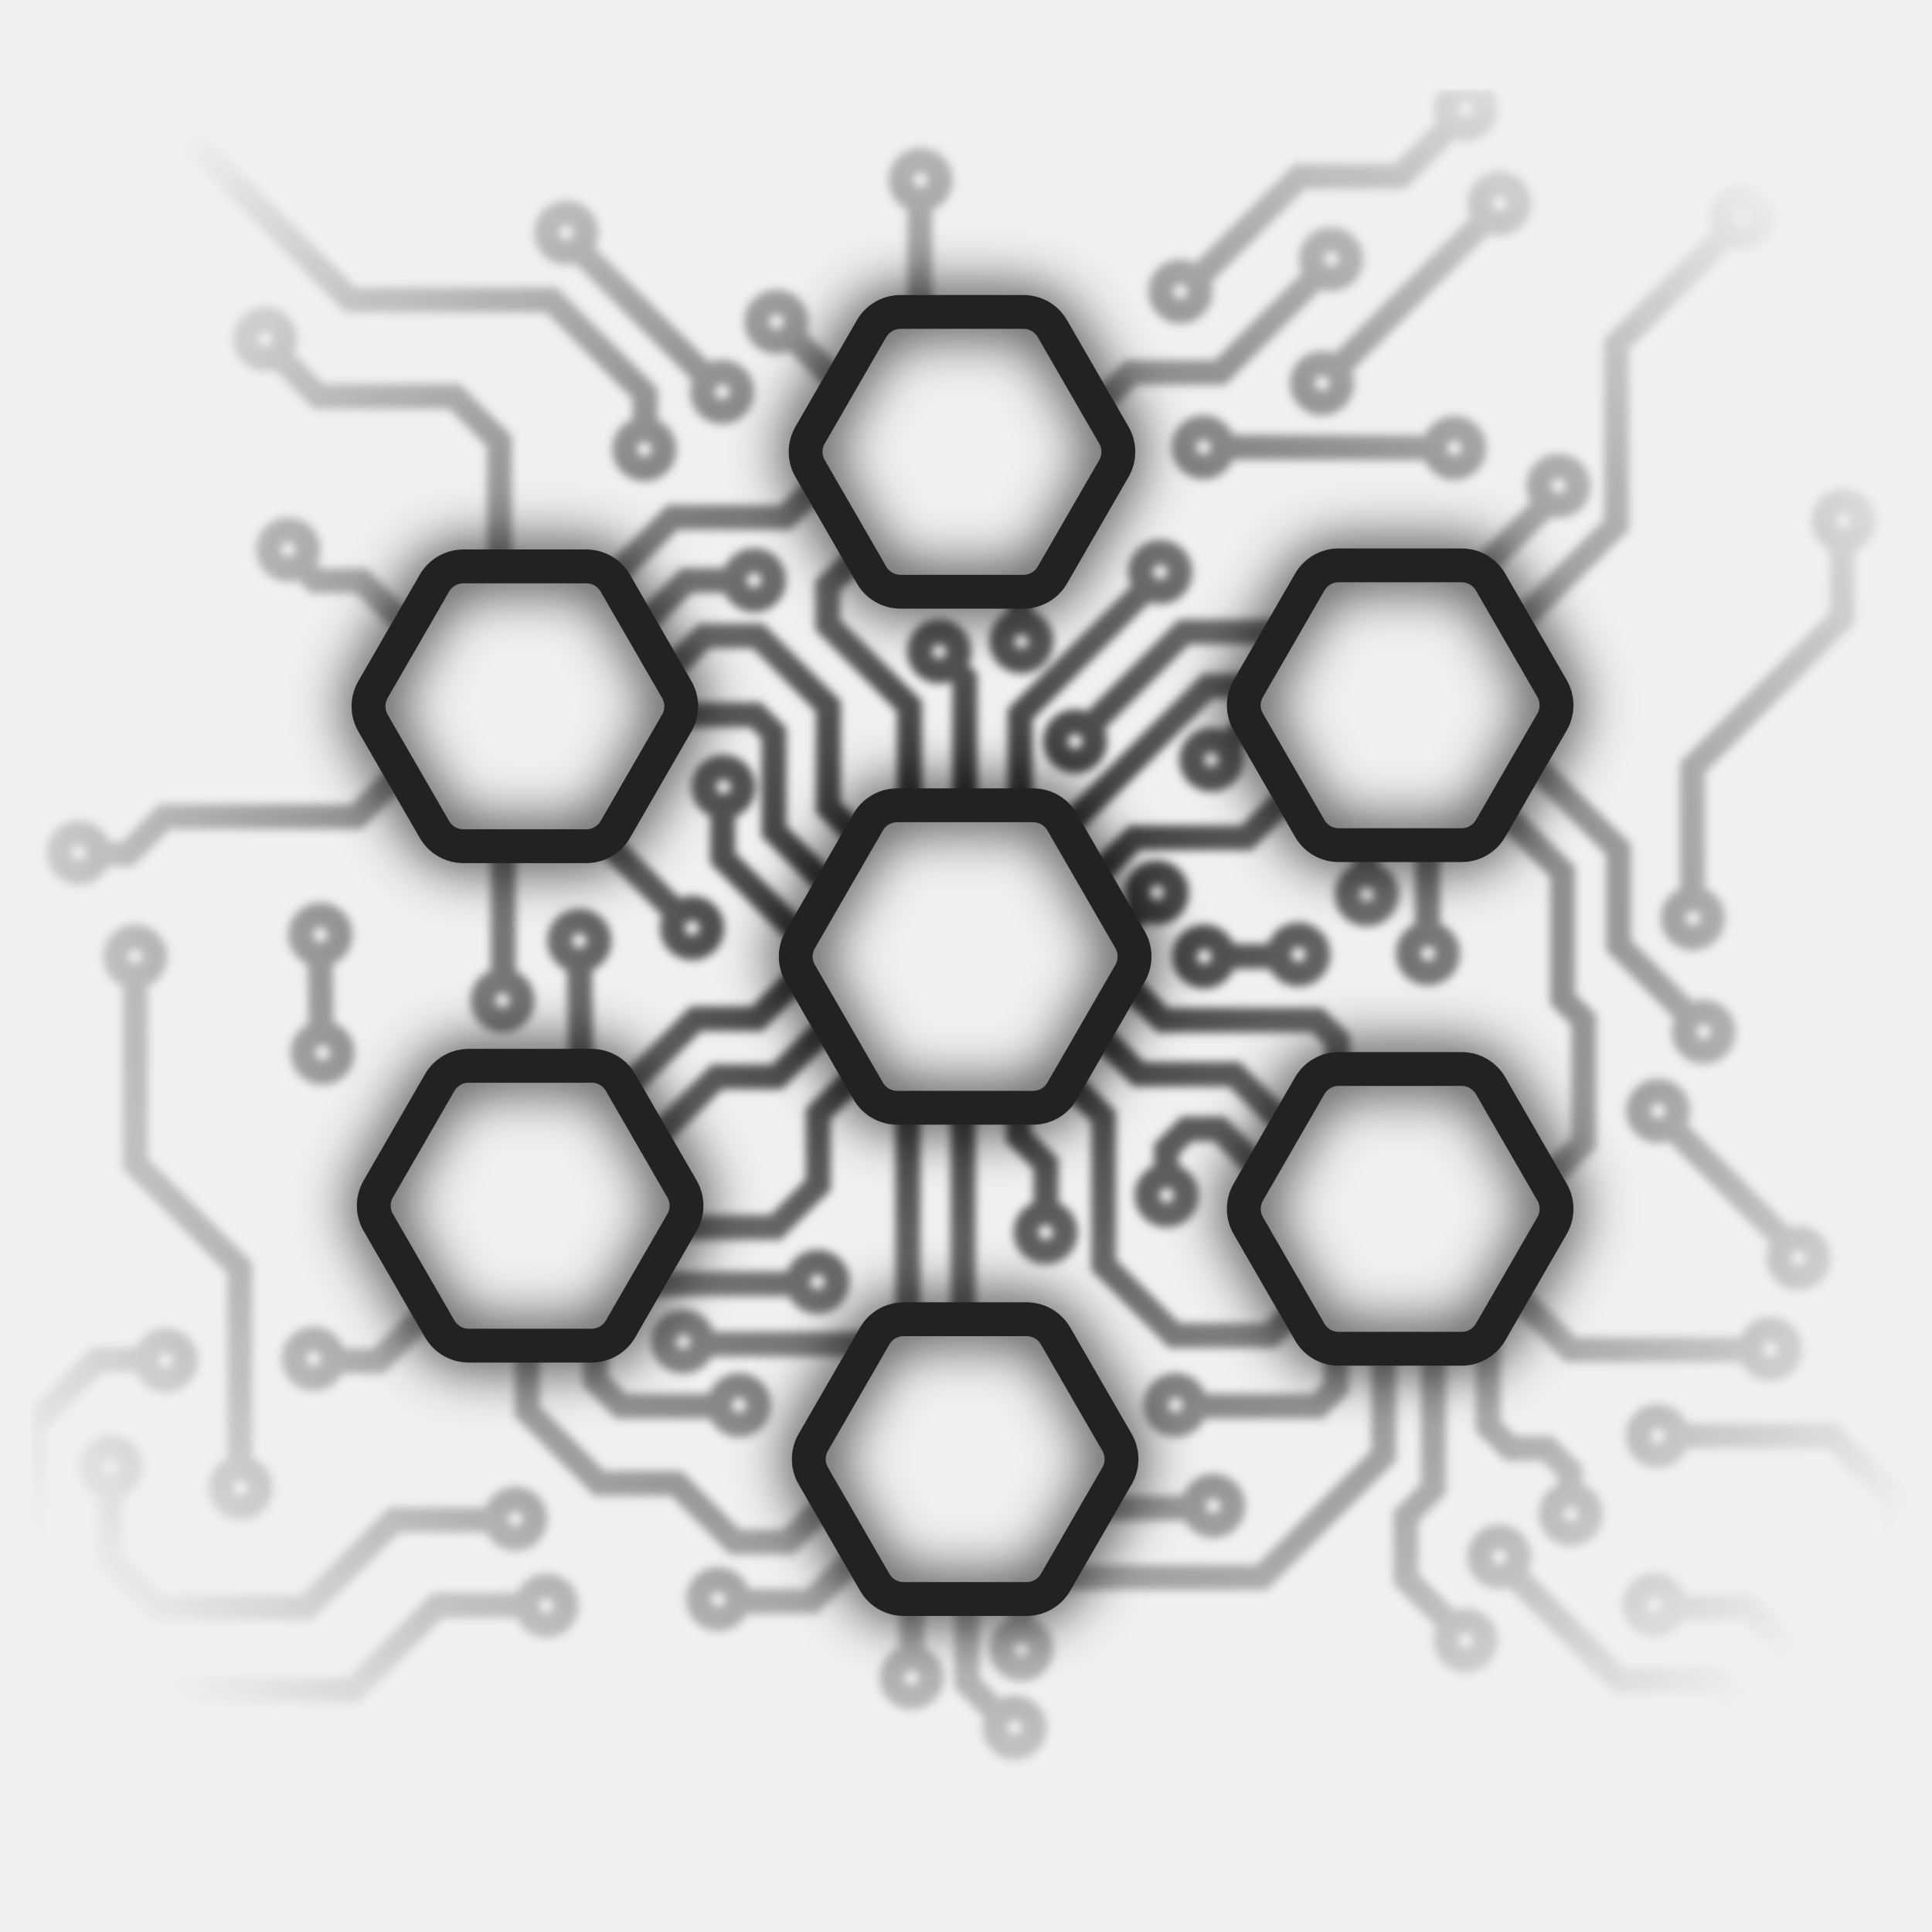
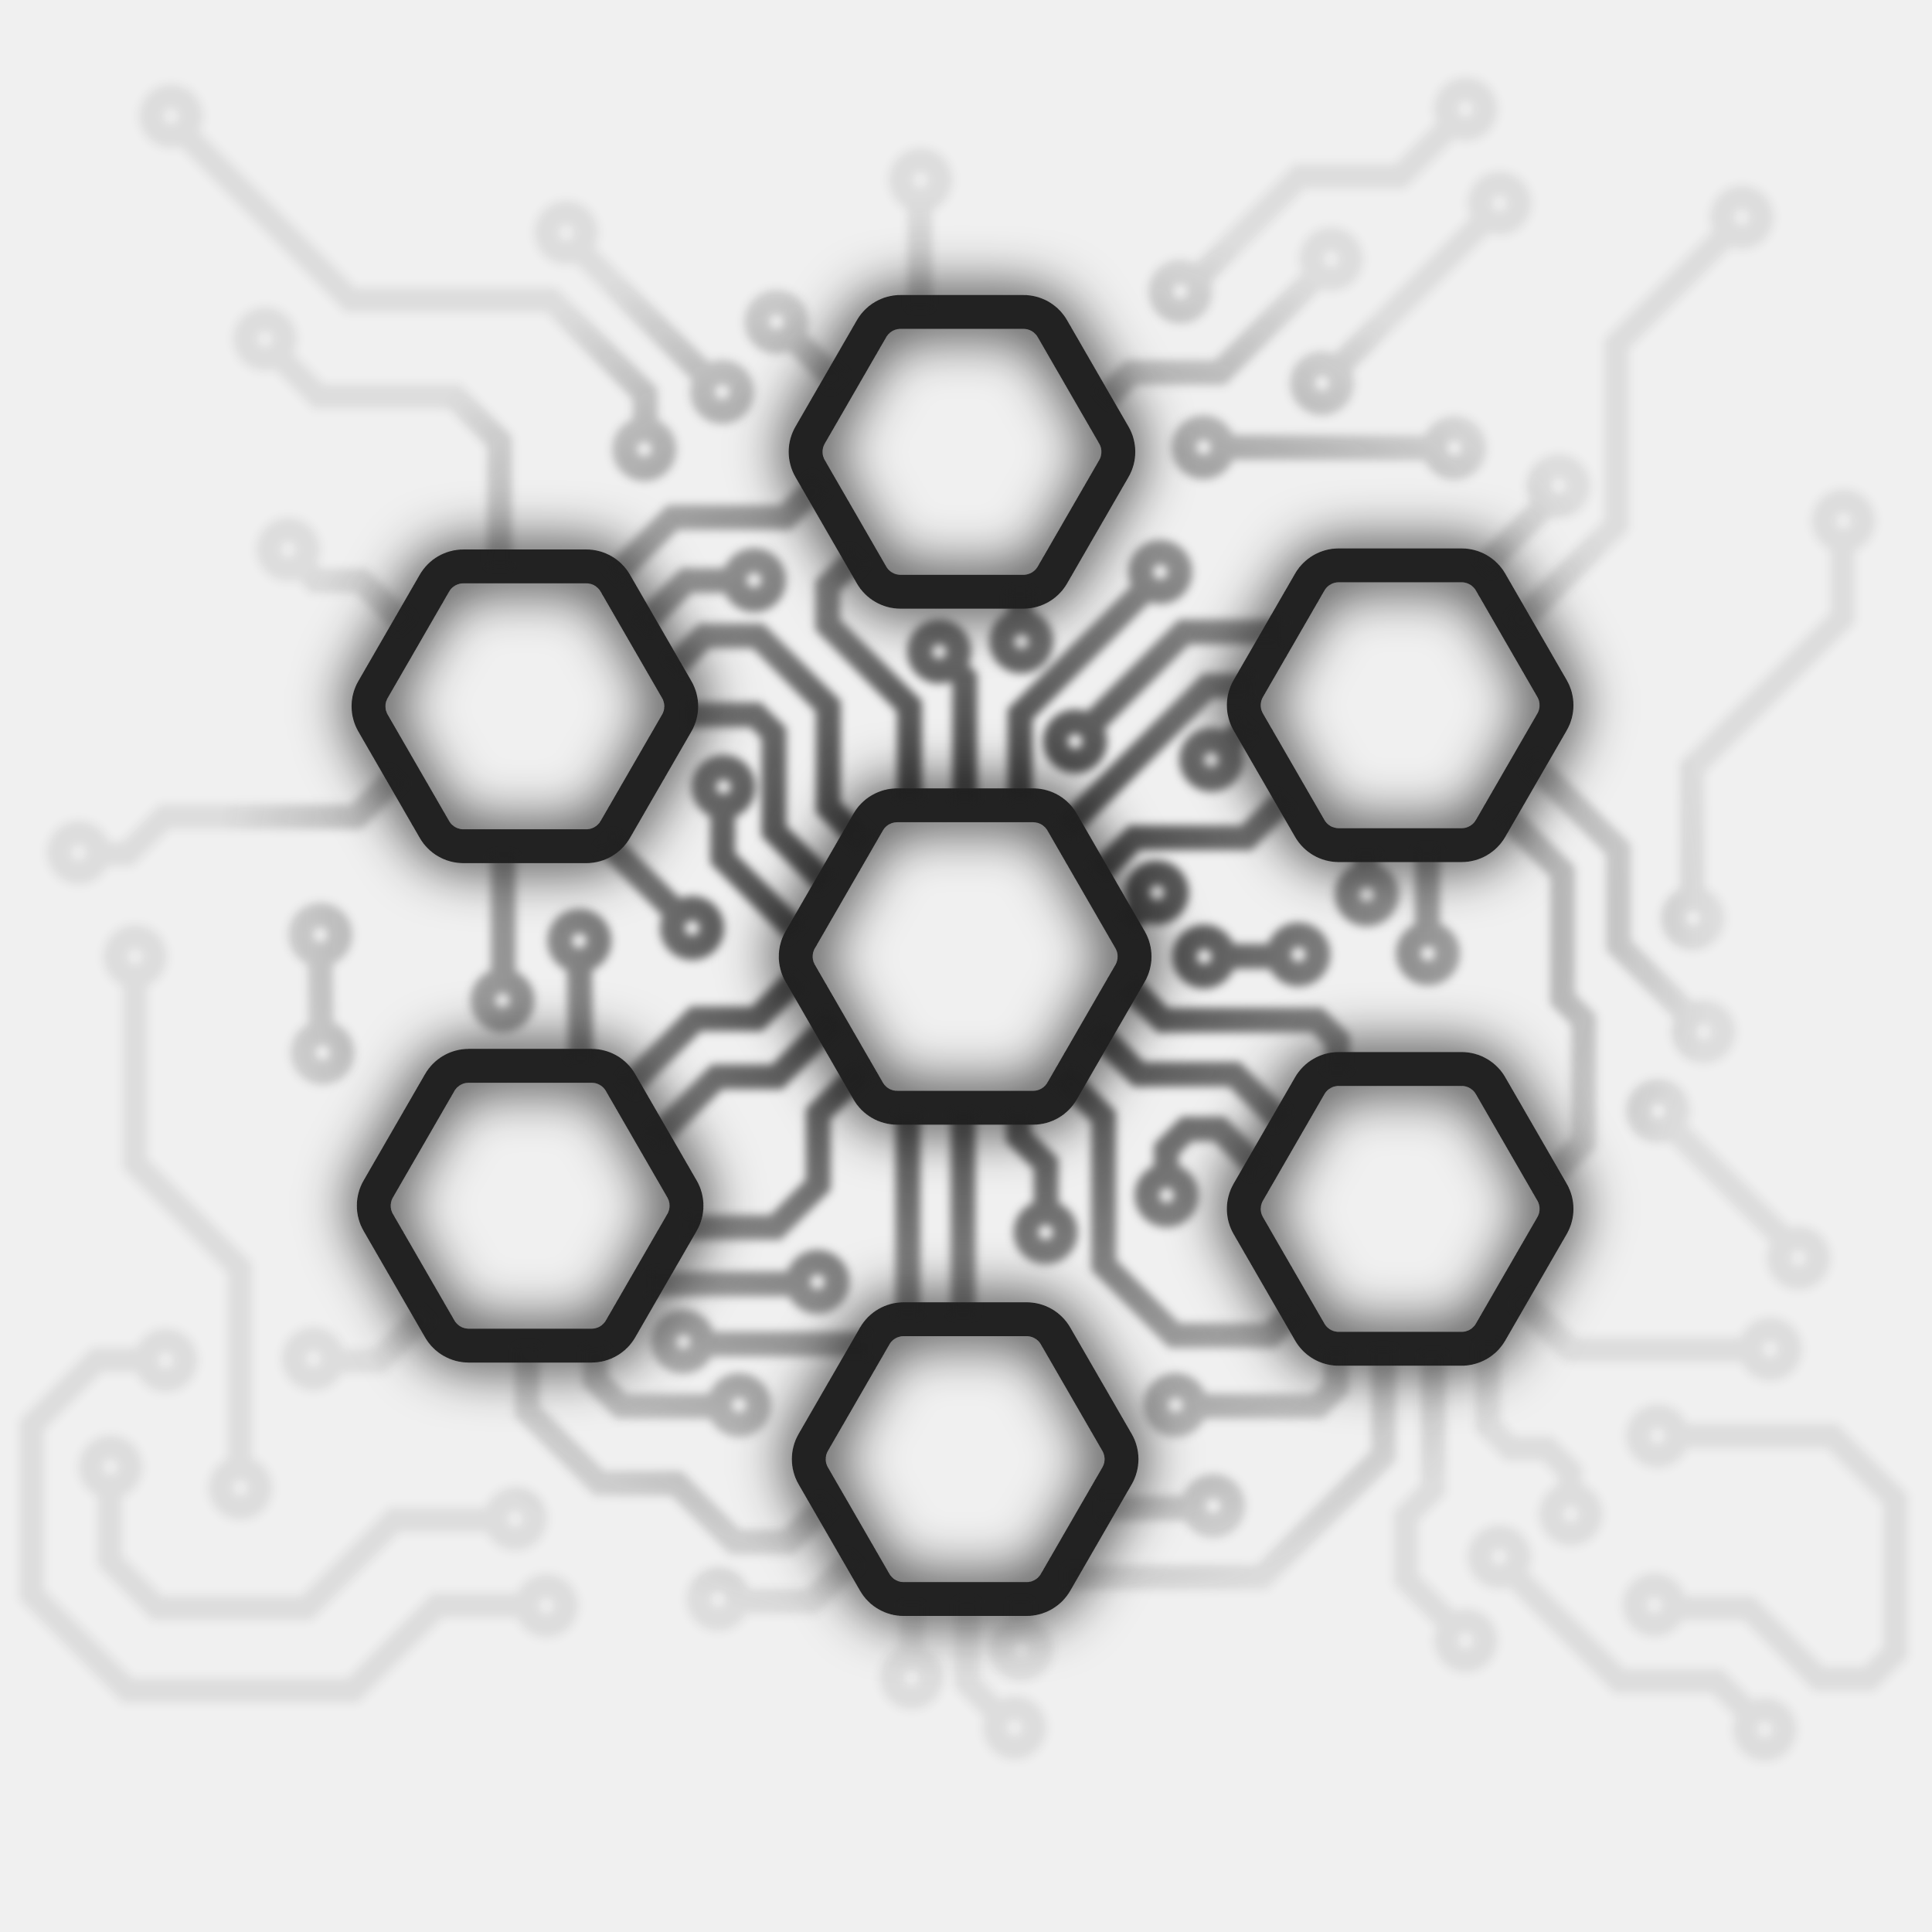
- <svg xmlns="http://www.w3.org/2000/svg" id="eCxi6lyFJTN1" viewBox="0 0 132.292 132.292" shape-rendering="geometricPrecision" text-rendering="geometricPrecision">
+ <svg xmlns="http://www.w3.org/2000/svg" id="eCxi6lyFJTN1" viewBox="0 0 132.292 132.292" height="100%" width="100%">
  <defs>
-     <filter id="eCxi6lyFJTN3-filter" x="0%" width="120%" y="0%" height="120%">
-       <feGaussianBlur id="eCxi6lyFJTN3-filter-blur-0" stdDeviation=".3" result="result" edgeMode="wrap" color-interpolation-filters="sRGB" />
+     <filter id="eCxi6lyFJTN3-filter">
+       <feGaussianBlur id="eCxi6lyFJTN3-filter-blur-0" stdDeviation=".3" result="result" color-interpolation-filters="sRGB" />
    </filter>
-     <radialGradient id="eCxi6lyFJTN3-stroke" cx="0" cy="0" r=".6" spreadMethod="pad" gradientUnits="objectBoundingBox" gradientTransform="matrix(1 0 0 1.107768 0.5 0.5)">
+     <radialGradient id="eCxi6lyFJTN3-stroke" cx="0" cy="0" r=".8" spreadMethod="pad" gradientUnits="objectBoundingBox" gradientTransform="matrix(1 0 0 1.107768 0.5 0.5)">
      <stop id="eCxi6lyFJTN3-stroke-0" offset="0%" stop-color="#202020" />
-       <stop id="eCxi6lyFJTN3-stroke-1" offset="100%" stop-color="#20202000" />
+       <stop id="eCxi6lyFJTN3-stroke-1" offset="50%" stop-color="#20202017" />
    </radialGradient>
-     <filter id="eCxi6lyFJTN5-filter" x="-150%" width="400%" y="-150%" height="400%">
+     <filter id="eCxi6lyFJTN5-filter" x="-10%" width="120%" y="-10%" height="120%">
      <feGaussianBlur id="eCxi6lyFJTN5-filter-drop-shadow-0-blur" in="SourceAlpha" stdDeviation="2" result="blur" />
      <feFlood id="eCxi6lyFJTN5-filter-drop-shadow-0-flood" flood-color="#0c0c0d" result="color" />
      <feComposite id="eCxi6lyFJTN5-filter-drop-shadow-0-composite" operator="in" in="color" in2="blur" />
      <feMerge id="eCxi6lyFJTN5-filter-drop-shadow-0-merge">
        <feMergeNode id="eCxi6lyFJTN5-filter-drop-shadow-0-merge-node-1" in="blur" />
        <feMergeNode id="eCxi6lyFJTN5-filter-drop-shadow-0-merge-node-2" in="SourceGraphic" />
      </feMerge>
    </filter>
    <filter id="eCxi6lyFJTN6-filter" x="-150%" width="400%" y="-150%" height="400%">
      <feGaussianBlur id="eCxi6lyFJTN6-filter-blur-0" stdDeviation="0.6" result="result" />
    </filter>
  </defs>
+   <g>
+     <g filter="url(#eCxi6lyFJTN6-filter)">
+       <circle id="eCxi6lyFJTN7" r="0.75" transform="translate(54.54048 67.053)" opacity="0" fill="#fff" stroke-width="1.027" />
+       <circle id="eCxi6lyFJTN8" r="0.75" transform="translate(72.73776 73.62423)" opacity="0" fill="#fff" stroke-width="1.027" />
+       <circle id="eCxi6lyFJTN9" r="0.75" transform="translate(46.11151 45.65812)" opacity="0" fill="#fff" stroke-width="1.027" />
+       <circle id="eCxi6lyFJTN10" r="0.75" transform="translate(57.21854 69.73105)" opacity="0" fill="#fff" stroke-width="1.027" />
+       <circle id="eCxi6lyFJTN11" r="0.75" transform="translate(79.87532 79.95513)" opacity="0" fill="#fff" stroke-width="1.027" />
+       <circle id="eCxi6lyFJTN12" r="0.75" transform="translate(107.5236 102.085)" opacity="0" fill="#fff" stroke-width="1.027" />
+       <circle id="eCxi6lyFJTN13" r="0.75" transform="translate(122.7028 85.37748)" opacity="0" fill="#fff" stroke-width="1.027" />
+       <circle id="eCxi6lyFJTN14" r="0.75" transform="translate(75.01818 70.58469)" opacity="0" fill="#fff" stroke-width="1.027" />
+       <circle id="eCxi6lyFJTN15" r="0.75" transform="translate(69.86542 54.7807)" opacity="0" fill="#fff" stroke-width="1.027" />
+       <circle id="eCxi6lyFJTN16" r="0.75" transform="translate(47.29605 92.02889)" opacity="0" fill="#fff" stroke-width="1.027" />
+       <circle id="eCxi6lyFJTN17" r="0.75" transform="translate(47.07916 84.03838)" opacity="0" fill="#fff" stroke-width="1.027" />
+       <circle id="eCxi6lyFJTN18" r="0.75" transform="translate(42.03578 39.46006)" opacity="0" fill="#fff" stroke-width="1.027" />
+       <circle id="eCxi6lyFJTN19" r="0.75" transform="translate(85.65012 46.96451)" opacity="0" fill="#fff" stroke-width="1.027" />
+       <circle id="eCxi6lyFJTN20" r="0.75" transform="translate(7.532178 101.0661)" opacity="0" fill="#fff" stroke-width="1.027" />
+       <circle id="eCxi6lyFJTN21" r="0.75" transform="translate(6.013921 58.46456)" opacity="0" fill="#fff" stroke-width="1.027" />
+       <circle id="eCxi6lyFJTN22" r="0.75" transform="translate(103.8939 88.74203)" opacity="0" fill="#fff" stroke-width="1.027" />
+       <circle id="eCxi6lyFJTN23" r="0.75" transform="translate(126.1731 36.64865)" opacity="0" fill="#fff" stroke-width="1.027" />
+       <circle id="eCxi6lyFJTN24" r="0.75" transform="translate(91.26297 25.50714)" opacity="0" fill="#fff" stroke-width="1.027" />
+       <circle id="eCxi6lyFJTN25" r="0.75" transform="translate(48.09133 25.51477)" opacity="0" fill="#fff" stroke-width="1.027" />
+       <circle id="eCxi6lyFJTN26" r="0.75" transform="translate(12.59304 9.103132)" opacity="0" fill="#fff" stroke-width="1.027" />
+       <circle id="eCxi6lyFJTN27" r="0.75" transform="translate(99.74822 8.199408)" opacity="0" fill="#fff" stroke-width="1.027" />
+       <circle id="eCxi6lyFJTN28" r="0.75" transform="translate(75.57206 27.39518)" opacity="0" fill="#fff" stroke-width="1.027" />
+       <circle id="eCxi6lyFJTN29" r="0.75" transform="translate(98.25422 30.66717)" opacity="0" fill="#fff" stroke-width="1.027" />
+       <circle id="eCxi6lyFJTN30" r="0.75" transform="translate(54.52747 63.76878)" opacity="0" fill="#fff" stroke-width="1.027" />
+       <circle id="eCxi6lyFJTN31" r="0.75" transform="translate(65.96105 90.04233)" opacity="0" fill="#fff" stroke-width="1.027" />
+       <circle id="eCxi6lyFJTN32" r="0.75" transform="translate(44.40413 87.9079)" opacity="0" fill="#fff" stroke-width="1.027" />
+       <circle id="eCxi6lyFJTN33" r="0.75" transform="translate(118.9072 15.3569)" opacity="0" fill="#fff" stroke-width="1.027" />
+       <circle id="eCxi6lyFJTN34" r="0.75" transform="translate(66.2195 109.4977)" opacity="0" fill="#fff" stroke-width="1.027" />
+       <circle id="eCxi6lyFJTN35" r="0.75" transform="translate(120.4616 117.9839)" opacity="0" fill="#fff" stroke-width="1.027" />
+       <circle id="eCxi6lyFJTN36" r="0.75" transform="translate(115.0392 98.31881)" opacity="0" fill="#fff" stroke-width="1.027" />
+       <circle id="eCxi6lyFJTN37" r="0.75" transform="translate(91.50041 92.39038)" opacity="0" fill="#fff" stroke-width="1.027" />
+       <circle id="eCxi6lyFJTN38" r="0.75" transform="translate(36.10559 92.11611)" opacity="0" fill="#fff" stroke-width="1.027" />
+       <circle id="eCxi6lyFJTN39" r="0.75" transform="translate(40.7704 92.21835)" opacity="0" fill="#fff" stroke-width="1.027" />
+       <circle id="eCxi6lyFJTN40" r="0.75" transform="translate(10.85788 93.11336)" opacity="0" fill="#fff" stroke-width="1.027" />
+       <circle id="eCxi6lyFJTN41" r="0.75" transform="translate(91.59003 73.33987)" opacity="0" fill="#fff" stroke-width="1.027" />
+       <circle id="eCxi6lyFJTN42" r="0.75" transform="translate(103.1101 55.80761)" opacity="0" fill="#fff" stroke-width="1.027" />
+       <circle id="eCxi6lyFJTN43" r="0.75" transform="translate(115.9 69.76797)" opacity="0" fill="#fff" stroke-width="1.027" />
+       <circle id="eCxi6lyFJTN44" r="0.75" transform="translate(98.16815 92.57621)" opacity="0" fill="#fff" stroke-width="1.027" />
+       <circle id="eCxi6lyFJTN45" r="0.75" transform="translate(87.9948 43.26106)" opacity="0" fill="#fff" stroke-width="1.027" />
+       <circle id="eCxi6lyFJTN46" r="0.75" transform="translate(58.79376 38.01848)" opacity="0" fill="#fff" stroke-width="1.027" />
+       <circle id="eCxi6lyFJTN47" r="0.75" transform="translate(34.21012 38.81759)" opacity="0" fill="#fff" stroke-width="1.027" />
+       <circle id="eCxi6lyFJTN48" r="0.75" transform="translate(16.42483 101.2107)" opacity="0" fill="#fff" stroke-width="1.027" />
+       <circle id="eCxi6lyFJTN49" r="0.75" transform="translate(62.17371 76.19481)" opacity="0" fill="#fff" stroke-width="1.027" />
+       <circle id="eCxi6lyFJTN50" r="0.75" transform="translate(64.69038 45.07614)" opacity="0" fill="#fff" stroke-width="1.027" />
+       <circle id="eCxi6lyFJTN51" r="0.75" transform="translate(34.46968 58.47759)" opacity="0" fill="#fff" stroke-width="1.027" />
+       <circle id="eCxi6lyFJTN52" r="0.75" transform="translate(87.92581 54.79375)" opacity="0" fill="#fff" stroke-width="1.027" />
+     </g>
+     <path d="M40.148,57.943h-8.416c-.819,0-1.575-.437-1.984-1.146l-4.208-7.288c-.409-.709-.409-1.582,0-2.291l4.208-7.288c.409-.709,1.166-1.146,1.984-1.146h8.416c.819,0,1.575.437,1.984,1.146l4.208,7.288c.409.709.409,1.582,0,2.291l-4.208,7.288c-.409.709-1.166,1.146-1.984,1.146ZM70.079,40.519h-8.416c-.819,0-1.575-.437-1.984-1.146l-4.208-7.288c-.409-.709-.409-1.582,0-2.291l4.208-7.288c.409-.709,1.166-1.146,1.984-1.146h8.416c.819,0,1.575.437,1.984,1.146l4.208,7.288c.409.709.409,1.582,0,2.291l-4.208,7.288c-.409.709-1.166,1.146-1.984,1.146ZM100.083,57.871h-8.416c-.819,0-1.575-.437-1.984-1.146l-4.208-7.288c-.409-.709-.409-1.582,0-2.291l4.208-7.288c.409-.709,1.166-1.146,1.984-1.146h8.416c.819-0,1.575.437,1.984,1.146l4.208,7.288c.409.709.409,1.582,0,2.291l-4.208,7.288c-.409.709-1.166,1.146-1.984,1.146Zm0,34.486h-8.416c-.819,0-1.575-.437-1.984-1.146l-4.208-7.288c-.409-.709-.409-1.582,0-2.291l4.208-7.288c.409-.709,1.166-1.146,1.984-1.146h8.416c.819,0,1.575.437,1.984,1.146l4.208,7.288c.409.709.409,1.582,0,2.291l-4.208,7.288c-.409.709-1.166,1.146-1.984,1.146ZM70.296,109.492h-8.416c-.819,0-1.575-.437-1.984-1.146l-4.208-7.288c-.409-.709-.409-1.582,0-2.291l4.208-7.288c.409-.709,1.166-1.146,1.984-1.146h8.416c.819,0,1.575.437,1.984,1.146l4.208,7.288c.409.709.409,1.582,0,2.291l-4.208,7.288c-.409.709-1.166,1.146-1.984,1.146ZM40.509,92.14h-8.416c-.819,0-1.575-.437-1.984-1.146l-4.208-7.288c-.409-.709-.409-1.582,0-2.291l4.208-7.288c.409-.709,1.166-1.146,1.984-1.146h8.416c.819,0,1.575.437,1.984,1.146l4.208,7.288c.409.709.409,1.582,0,2.291l-4.208,7.288c-.409.709-1.166,1.146-1.984,1.146Zm30.234-16.288c-3.103,0-6.207,0-9.31,0-.819,0-1.575-.437-1.984-1.146-1.552-2.688-3.103-5.375-4.655-8.063-.409-.709-.409-1.582,0-2.291c1.552-2.688,3.103-5.375,4.655-8.063.409-.709,1.166-1.146,1.984-1.146c3.103,0,6.207 0,9.31 0.0.819,0,1.575.437,1.984,1.146c1.552,2.688,3.103,5.375,4.655,8.063.409.709.409,1.582-0,2.291-1.552,2.688-3.103,5.375-4.655,8.063-.409.709-1.166,1.146-1.984,1.146Z" filter="url(#eCxi6lyFJTN5-filter)" fill="none" stroke="#202020" stroke-width="2.317" />
+   </g>
  <g filter="url(#eCxi6lyFJTN3-filter)">
    <path d="M100.358,6.124c-.743-0-1.346.602-1.346,1.346-0.0.743.602,1.346,1.346,1.346.743 0,1.346-.602,1.346-1.346 0-.743-.602-1.346-1.346-1.346ZM80.829,18.609c-.743-0-1.346.602-1.346,1.346-0.0.743.602,1.346,1.346,1.346.743 0,1.346-.602,1.346-1.346 0-.743-.602-1.346-1.346-1.346Zm1.012.623l7.157-7.157h6.868l3.868-3.868M11.677,6.607c-.727.018-1.311.614-1.311,1.346-0.0.743.602,1.346,1.346,1.346.743 0,1.346-.602,1.346-1.346 0-.743-.602-1.346-1.346-1.346-.012-0-.024-0-.035,0ZM44.119,29.41c-.743-0-1.346.602-1.346,1.346-0.0.743.602,1.346,1.346,1.346.743 0,1.346-.602,1.346-1.346 0-.743-.602-1.346-1.346-1.346ZM12.58,9.11L24.003,20.533h13.737l6.435,6.435v2.386M63.034,10.975c-.743-0-1.346.602-1.346,1.346 0.0.743.603,1.345,1.346,1.345.743 0,1.345-.602,1.346-1.345 0-.743-.602-1.346-1.346-1.346Zm-.051,10.19v-7.873m39.699-.718c-.743-0-1.346.602-1.346,1.346-0.0.743.602,1.346,1.346,1.346.743 0,1.346-.602,1.346-1.346 0-.743-.602-1.346-1.346-1.346ZM90.527,24.891c-.743-0-1.346.602-1.346,1.346-0.0.743.602,1.346,1.346,1.346.743 0,1.346-.602,1.346-1.346 0-.743-.602-1.346-1.346-1.346Zm.723.623L101.661,15.103m17.608-1.572c-.743-0-1.346.602-1.346,1.346-0.0.743.602,1.346,1.346,1.346.743-0,1.345-.603,1.345-1.346 0-.743-.602-1.345-1.345-1.346ZM103.675,42.945l7.013-7.013v-12.363l8.206-8.206m-80.121-.779c-.743-0-1.346.602-1.346,1.346-0.0.743.602,1.346,1.346,1.346.743 0,1.346-.602,1.346-1.346 0-.743-.602-1.346-1.346-1.346Zm10.64,10.902c-.727.018-1.311.614-1.311,1.346-0.0.743.602,1.346,1.346,1.346.743 0,1.346-.602,1.346-1.346 0-.743-.602-1.346-1.346-1.346-.012-0-.023-0-.035,0ZM39.041,16.484l9.037,9.037m43.073-9.127c-.743 0-1.345.603-1.345,1.346-0.0.743.602,1.345,1.345,1.346.743 0,1.346-.602,1.346-1.346 0-.743-.602-1.346-1.346-1.346ZM75.559,27.402l1.892-1.892h6.084l7.183-7.183M53.167,20.688c-.743-0-1.346.602-1.346,1.346-0.0.743.602,1.346,1.346,1.346.743 0,1.346-.602,1.346-1.346 0-.743-.602-1.346-1.346-1.346ZM57.462,26.277l-3.476-3.476m-35.837-.936c-.743 0-1.345.602-1.345,1.345-0.0.743.602,1.345,1.345,1.346.743 0,1.346-.602,1.346-1.346-0-.743-.603-1.345-1.346-1.345ZM34.197,38.824v-8.603l-3.073-3.073h-9.29l-3.055-3.055M82.409,29.277c-.743-0-1.346.602-1.346,1.346 0.0.743.603,1.345,1.346,1.345.743-0,1.336-.602,1.337-1.345 0-.743-.593-1.345-1.337-1.346Zm17.177.051c-.743 0-1.345.603-1.345,1.346 0.0.743.602,1.345,1.345,1.345.743 0,1.345-.602,1.346-1.345 0-.743-.602-1.346-1.346-1.346ZM83.746,30.622l14.495.051Zm22.972,1.3c-.743-0-1.345.602-1.346,1.345-0.0.743.602,1.346,1.346,1.346.743-0,1.345-.603,1.345-1.346-0-.743-.602-1.345-1.345-1.345Zm-5.212,6.974l5.061-5.061m19.628.487c-.727.018-1.311.614-1.311,1.346-0.0.743.602,1.346,1.346,1.346.743 0,1.346-.602,1.346-1.346 0-.743-.602-1.346-1.346-1.346-.012-0-.023-0-.035,0ZM115.924,61.524c-.743-0-1.346.602-1.346,1.346-0.0.743.602,1.346,1.346,1.346.743 0,1.346-.602,1.346-1.346 0-.743-.602-1.346-1.346-1.346Zm-.031.146v-9.11L126.16,42.294v-5.639M19.733,36.28c-.743 0-1.345.603-1.345,1.346-0.0.743.602,1.345,1.345,1.346.743 0,1.346-.602,1.346-1.346 0-.743-.602-1.346-1.346-1.346Zm8.102,6.592L24.726,39.764h-3.109L20.316,38.463m59.129-.648c-.743-0-1.346.602-1.346,1.346 0.0.743.603,1.345,1.346,1.345.743-0,1.345-.602,1.345-1.345 0-.743-.602-1.345-1.345-1.346Zm-.561,2.064L69.852,48.91v5.878M51.634,38.376c-.743-0-1.346.602-1.346,1.346-0.0.743.602,1.346,1.346,1.346.743 0,1.346-.602,1.346-1.346 0-.743-.602-1.346-1.346-1.346ZM43.914,42.841l3.093-3.093h4.115m18.813,2.821c-.743 0-1.345.603-1.345,1.346-0.0.743.602,1.345,1.345,1.346.743 0,1.346-.602,1.346-1.346 0-.743-.602-1.346-1.346-1.346Zm-.083-2.154v2.964m-5.54-.12c-.743 0-1.345.603-1.345,1.346 0.0.743.602,1.345,1.345,1.345.743 0,1.345-.602,1.346-1.345 0-.743-.602-1.346-1.346-1.346Zm1.753,11.528v-8.317l-1.388-1.388m8.939,4.337c-.743-0-1.345.602-1.346,1.345-0.0.743.602,1.346,1.346,1.346.743 0,1.346-.602,1.346-1.346-0-.743-.603-1.345-1.346-1.345Zm.409.903l7.055-7.055h6.902M82.949,50.666c-.743 0-1.345.603-1.345,1.346-0.0.743.602,1.345,1.345,1.346.743 0,1.346-.602,1.346-1.346 0-.743-.602-1.346-1.346-1.346ZM85.453,49.593l-2.06,2.06m-33.855.884c-.743-0-1.346.602-1.346,1.346-0.0.743.602,1.346,1.346,1.346.743 0,1.346-.602,1.346-1.346 0-.743-.602-1.346-1.346-1.346Zm4.977,11.238l-5.03-5.03v-4.414M5.39,57.036c-.743-0-1.346.602-1.346,1.346-0.0.743.602,1.346,1.346,1.346.743 0,1.346-.602,1.346-1.346 0-.743-.602-1.346-1.346-1.346ZM27.256,53.067l-2.856,2.856h-5.386-7.736L8.73,58.471h-2.729m73.214,1.301c-.743-0-1.345.602-1.346,1.345-0.0.743.602,1.346,1.346,1.346.743-0,1.345-.603,1.345-1.346-0-.743-.602-1.345-1.345-1.345Zm-2.109,3.525l1.609-1.609m14.876-1.797c-.743-0-1.346.602-1.346,1.346 0.0.743.603,1.345,1.346,1.345.743 0,1.345-.602,1.346-1.345 0-.743-.602-1.346-1.346-1.346Zm-.036-1.509v2.249M47.39,62.2c-.743-0-1.345.602-1.346,1.345-0.0.743.602,1.346,1.346,1.346.743 0,1.346-.602,1.346-1.346-0-.743-.603-1.345-1.346-1.345Zm-5.981-4.636l5.47,5.47m-24.948-.374c-.743-0-1.346.602-1.346,1.346 0.0.743.603,1.345,1.346,1.345.743 0,1.345-.602,1.346-1.345 0-.743-.602-1.346-1.346-1.346Zm.153,8.078c-.743-0-1.345.602-1.346,1.345-0.0.743.602,1.346,1.346,1.346.743-0,1.345-.603,1.345-1.346-0-.743-.602-1.345-1.345-1.345Zm-.18-6.04l.102,6.831m17.663-8.46c-.743-0-1.346.602-1.346,1.346-0.0.743.602,1.346,1.346,1.346.743 0,1.346-.602,1.346-1.346 0-.743-.602-1.346-1.346-1.346Zm.102,9.525l-.102-6.646m58.112-2.008c-.743-0-1.345.602-1.346,1.345-0.0.743.602,1.346,1.346,1.346.743-0,1.345-.603,1.345-1.346-0-.743-.602-1.345-1.345-1.345Zm-.037-5.865v6.748m-8.838-.811c-.743 0-1.345.602-1.345,1.345-0.0.743.602,1.345,1.345,1.346.743 0,1.346-.602,1.346-1.346-0-.743-.603-1.345-1.346-1.345Zm-6.452.144c-.743-0-1.346.602-1.346,1.346-0.0.743.602,1.346,1.346,1.346.743-0,1.345-.603,1.345-1.346 0-.743-.602-1.345-1.345-1.346Zm1.579,1.33h4.296M9.254,64.156c-.743-0-1.346.602-1.346,1.346-0.0.743.602,1.346,1.346,1.346.743 0,1.346-.602,1.346-1.346 0-.743-.602-1.346-1.346-1.346Zm7.207,36.385c-.743-0-1.346.602-1.346,1.346-0.0.743.602,1.346,1.346,1.346.743 0,1.346-.602,1.346-1.346 0-.743-.602-1.346-1.346-1.346ZM9.254,67.526v12.146l5.495,5.495l1.663,1.663v14.387M34.405,67.159c-.743 0-1.345.602-1.345,1.345-0.0.743.602,1.345,1.345,1.346.743 0,1.346-.602,1.346-1.346-0-.743-.603-1.345-1.346-1.345Zm.051-8.675v8.998M116.661,69.306c-.743 0-1.345.602-1.345,1.345-0.0.743.602,1.345,1.345,1.346.743 0,1.346-.602,1.346-1.346-0-.743-.603-1.345-1.346-1.345ZM104.699,52.043l6.135,6.135v6.544l5.053,5.053m-2.379,4.95c-.727.018-1.311.614-1.311,1.346-0.0.743.602,1.346,1.346,1.346.743 0,1.346-.602,1.346-1.346 0-.743-.602-1.346-1.346-1.346-.012-0-.024-0-.035,0Zm9.646,10.071c-.743-0-1.346.602-1.346,1.346-0.0.743.602,1.346,1.346,1.346.743 0,1.346-.602,1.346-1.346 0-.743-.602-1.346-1.346-1.346Zm-8.634-7.581l8.17,8.17m-42.802-4.879c-.743-0-1.346.602-1.346,1.346-0.0.743.602,1.346,1.346,1.346.743-0,1.345-.603,1.345-1.346 0-.743-.602-1.345-1.345-1.346Zm6.364-.435l-2.765-2.765h-2.223l-1.401,1.401v1.256m-8.265,3.071c-.743 0-1.345.602-1.345,1.345-0.0.743.602,1.345,1.345,1.346.743 0,1.346-.602,1.346-1.346-0-.743-.603-1.345-1.346-1.345ZM69.735,76.201v1.607l1.889,1.889v2.814M55.979,86.431c-.743-0-1.346.602-1.346,1.346-0.0.743.602,1.346,1.346,1.346.743 0,1.346-.602,1.346-1.346 0-.743-.602-1.346-1.346-1.346ZM44.391,87.914h11.062M46.777,90.522c-.743-0-1.345.602-1.346,1.345-0.0.743.602,1.346,1.346,1.346.743 0,1.346-.602,1.346-1.346-0-.743-.603-1.345-1.346-1.345Zm.506,1.514h12.146m61.782-1.003c-.743-0-1.346.602-1.346,1.346 0.0.743.603,1.345,1.346,1.345.743 0,1.345-.602,1.346-1.345 0-.743-.602-1.346-1.346-1.346ZM103.881,88.748l3.681,3.681h12.164m-98.254-.732c-.743-0-1.346.602-1.346,1.346 0.0.743.603,1.345,1.346,1.345.743-0,1.345-.602,1.345-1.345 0-.743-.602-1.345-1.345-1.346Zm7.77-1.824l-3.323,3.323h-3.834M11.315,91.8c-.727.018-1.311.614-1.311,1.346-0.0.743.602,1.346,1.346,1.346.743 0,1.346-.602,1.346-1.346 0-.743-.602-1.346-1.346-1.346-.012-0-.023-0-.035,0ZM37.38,108.602c-.727.018-1.311.614-1.311,1.346-0.0.743.602,1.346,1.346,1.346.743 0,1.346-.602,1.346-1.346 0-.743-.602-1.346-1.346-1.346-.012,0-.023-0-.035,0ZM10.845,93.12h-4.193L2.169,97.602v11.568l6.579,6.579h15.399l5.82-5.82h6.76M50.611,94.867c-.743-0-1.345.602-1.346,1.345-0.0.743.602,1.346,1.346,1.346.743-0,1.345-.603,1.345-1.346-0-.743-.602-1.345-1.345-1.345Zm-.653,1.422h-7.424l-1.777-1.777v-2.288m39.735,2.642c-.743-0-1.345.602-1.346,1.345-0.0.743.602,1.346,1.346,1.346.743 0,1.346-.602,1.346-1.346-0-.743-.603-1.345-1.346-1.345Zm.539,1.422h9.196l1.259-1.259v-2.633M113.508,96.98c-.743-0-1.346.602-1.346,1.346-0.0.743.602,1.346,1.346,1.346.743 0,1.346-.602,1.346-1.346 0-.743-.602-1.346-1.346-1.346Zm-.217,11.568c-.743-0-1.346.602-1.346,1.346-0.0.743.602,1.346,1.346,1.346.743 0,1.346-.602,1.346-1.346 0-.743-.602-1.346-1.346-1.346Zm1.735-10.222h10.411l4.338,4.338v10.483l-1.807,1.807h-3.398l-4.844-4.844h-5.205M7.566,99.11c-.743-0-1.346.602-1.346,1.346-0.0.743.602,1.346,1.346,1.346.743 0,1.346-.602,1.346-1.346 0-.743-.602-1.346-1.346-1.346Zm27.716,3.545c-.743-0-1.346.602-1.346,1.346-0.0.743.602,1.346,1.346,1.346.743 0,1.346-.602,1.346-1.346 0-.743-.602-1.346-1.346-1.346Zm-27.763-1.582v5.784l3.253,3.253h10.194l6.037-6.037h7.7m48.371-2.304c-.743-0-1.345.602-1.346,1.345-0.0.743.602,1.346,1.346,1.346.743-0,1.345-.603,1.345-1.346-0-.743-.602-1.345-1.345-1.345Zm-7.822,1.499h7.259m25.05-.936c-.743 0-1.345.603-1.345,1.346 0.0.743.602,1.345,1.345,1.345.743 0,1.345-.602,1.346-1.345 0-.743-.602-1.346-1.346-1.346Zm-.051-.239v-1.329l-1.585-1.585h-2.505l-1.534-1.534v-5.828m.776,13.442c-.743-0-1.346.602-1.346,1.346-0.0.743.602,1.346,1.346,1.346.743 0,1.346-.602,1.346-1.346 0-.743-.602-1.346-1.346-1.346Zm18.148,11.821c-.727.018-1.311.614-1.311,1.346-0.0.743.602,1.346,1.346,1.346.743 0,1.346-.602,1.346-1.346 0-.743-.602-1.346-1.346-1.346-.012,0-.023-0-.035,0Zm-17.859-9.933l7.953,7.953h6.651l2.892,2.892m-71.268-9.831c-.743-0-1.345.602-1.346,1.345-0.0.743.602,1.346,1.346,1.346.743-0,1.345-.603,1.345-1.346-0-.743-.602-1.345-1.345-1.345Zm9.406-1.517l-3.016,3.016h-5.879m50.674,1.329c-.743 0-1.345.603-1.345,1.346 0.0.743.602,1.345,1.345,1.345.743 0,1.345-.602,1.346-1.345 0-.743-.602-1.346-1.346-1.346ZM98.155,92.583v9.355l-1.892,1.892v4.294l3.579,3.579m-29.907-.118c-.743 0-1.345.603-1.345,1.346 0.0.743.602,1.345,1.345,1.345.743 0,1.345-.602,1.346-1.345 0-.743-.602-1.346-1.346-1.346Zm-.036-2.08v2.556m-7.479,1.466c-.743-0-1.346.602-1.346,1.346 0.0.743.603,1.345,1.346,1.345.743 0,1.345-.602,1.346-1.345 0-.743-.602-1.346-1.346-1.346Zm.015-3.818v4.499M36.092,92.123v4.499l4.959,4.959h5.266l4.013,4.013h3.655l2.748-2.748M103.097,55.814l3.904,3.904v8.676l1.446,1.446c0,2.796,0,5.591,0,8.387l-2.169,2.169M42.023,39.466l4.039-4.039h7.719l2.428-2.428M72.876,108.013h13.52l8.35-8.35v-7.411M77.213,67.443l2.41,2.41h10.569l1.385,1.385v2.108m-16.572-2.755l2.97,2.97h6.541l3.218,3.218M72.725,73.631l2.844,2.844v10.139l4.836,4.836h6.571l1.622-1.622M59.256,57.805l-2.535-2.535v-6.902l-4.827-4.827h-3.67l-2.124,2.124M56.578,60.483l-3.584-3.584v-6.688L51.729,48.946c-1.59,0-3.181,0-4.771,0m12.203,24.193L56.028,76.271v4.847L53.101,84.045h-6.035M57.205,69.737l-4,4h-4.115l-4.305,4.305m9.742-10.983l-2.699,2.699h-4.184l-4.74,4.74m45.008-19.698l-2.565,2.565h-7.667l-2.476,2.476m-2.277-3.079l9.792-9.792h2.918M65.948,76.201v13.848M62.161,76.201v13.848m.117-35.262v-6.425l-5.603-5.603v-2.628l2.106-2.106M69.475,116.952c-.743-0-1.346.602-1.346,1.346-0.0.743.602,1.346,1.346,1.346.743 0,1.346-.602,1.346-1.346 0-.743-.602-1.346-1.346-1.346Zm-3.269-7.447v5.726l2.812,2.812" fill="none" stroke="url(#eCxi6lyFJTN3-stroke)" stroke-width="1.693" />
  </g>
-   <g>
-     <path d="M40.148,57.943h-8.416c-.819,0-1.575-.437-1.984-1.146l-4.208-7.288c-.409-.709-.409-1.582,0-2.291l4.208-7.288c.409-.709,1.166-1.146,1.984-1.146h8.416c.819,0,1.575.437,1.984,1.146l4.208,7.288c.409.709.409,1.582,0,2.291l-4.208,7.288c-.409.709-1.166,1.146-1.984,1.146ZM70.079,40.519h-8.416c-.819,0-1.575-.437-1.984-1.146l-4.208-7.288c-.409-.709-.409-1.582,0-2.291l4.208-7.288c.409-.709,1.166-1.146,1.984-1.146h8.416c.819,0,1.575.437,1.984,1.146l4.208,7.288c.409.709.409,1.582,0,2.291l-4.208,7.288c-.409.709-1.166,1.146-1.984,1.146ZM100.083,57.871h-8.416c-.819,0-1.575-.437-1.984-1.146l-4.208-7.288c-.409-.709-.409-1.582,0-2.291l4.208-7.288c.409-.709,1.166-1.146,1.984-1.146h8.416c.819-0,1.575.437,1.984,1.146l4.208,7.288c.409.709.409,1.582,0,2.291l-4.208,7.288c-.409.709-1.166,1.146-1.984,1.146Zm0,34.486h-8.416c-.819,0-1.575-.437-1.984-1.146l-4.208-7.288c-.409-.709-.409-1.582,0-2.291l4.208-7.288c.409-.709,1.166-1.146,1.984-1.146h8.416c.819,0,1.575.437,1.984,1.146l4.208,7.288c.409.709.409,1.582,0,2.291l-4.208,7.288c-.409.709-1.166,1.146-1.984,1.146ZM70.296,109.492h-8.416c-.819,0-1.575-.437-1.984-1.146l-4.208-7.288c-.409-.709-.409-1.582,0-2.291l4.208-7.288c.409-.709,1.166-1.146,1.984-1.146h8.416c.819,0,1.575.437,1.984,1.146l4.208,7.288c.409.709.409,1.582,0,2.291l-4.208,7.288c-.409.709-1.166,1.146-1.984,1.146ZM40.509,92.14h-8.416c-.819,0-1.575-.437-1.984-1.146l-4.208-7.288c-.409-.709-.409-1.582,0-2.291l4.208-7.288c.409-.709,1.166-1.146,1.984-1.146h8.416c.819,0,1.575.437,1.984,1.146l4.208,7.288c.409.709.409,1.582,0,2.291l-4.208,7.288c-.409.709-1.166,1.146-1.984,1.146Zm30.234-16.288c-3.103,0-6.207,0-9.31,0-.819,0-1.575-.437-1.984-1.146-1.552-2.688-3.103-5.375-4.655-8.063-.409-.709-.409-1.582,0-2.291c1.552-2.688,3.103-5.375,4.655-8.063.409-.709,1.166-1.146,1.984-1.146c3.103,0,6.207 0,9.31 0.0.819,0,1.575.437,1.984,1.146c1.552,2.688,3.103,5.375,4.655,8.063.409.709.409,1.582-0,2.291-1.552,2.688-3.103,5.375-4.655,8.063-.409.709-1.166,1.146-1.984,1.146Z" filter="url(#eCxi6lyFJTN5-filter)" fill="none" stroke="#202020" stroke-width="2.317" />
-   </g>
-   <g filter="url(#eCxi6lyFJTN6-filter)">
-     <circle id="eCxi6lyFJTN7" r="0.576" transform="translate(54.54048 67.053)" opacity="0" fill="#fff" stroke-width="1.027" />
-     <circle id="eCxi6lyFJTN8" r="0.576" transform="translate(72.73776 73.62423)" opacity="0" fill="#fff" stroke-width="1.027" />
-     <circle id="eCxi6lyFJTN9" r="0.576" transform="translate(46.11151 45.65812)" opacity="0" fill="#fff" stroke-width="1.027" />
-     <circle id="eCxi6lyFJTN10" r="0.576" transform="translate(57.21854 69.73105)" opacity="0" fill="#fff" stroke-width="1.027" />
-     <circle id="eCxi6lyFJTN11" r="0.576" transform="translate(79.87532 79.95513)" opacity="0" fill="#fff" stroke-width="1.027" />
-     <circle id="eCxi6lyFJTN12" r="0.576" transform="translate(107.5236 102.085)" opacity="0" fill="#fff" stroke-width="1.027" />
-     <circle id="eCxi6lyFJTN13" r="0.576" transform="translate(122.7028 85.37748)" opacity="0" fill="#fff" stroke-width="1.027" />
-     <circle id="eCxi6lyFJTN14" r="0.576" transform="translate(75.01818 70.58469)" opacity="0" fill="#fff" stroke-width="1.027" />
-     <circle id="eCxi6lyFJTN15" r="0.576" transform="translate(69.86542 54.7807)" opacity="0" fill="#fff" stroke-width="1.027" />
-     <circle id="eCxi6lyFJTN16" r="0.576" transform="translate(47.29605 92.02889)" opacity="0" fill="#fff" stroke-width="1.027" />
-     <circle id="eCxi6lyFJTN17" r="0.576" transform="translate(47.07916 84.03838)" opacity="0" fill="#fff" stroke-width="1.027" />
-     <circle id="eCxi6lyFJTN18" r="0.576" transform="translate(42.03578 39.46006)" opacity="0" fill="#fff" stroke-width="1.027" />
-     <circle id="eCxi6lyFJTN19" r="0.576" transform="translate(85.65012 46.96451)" opacity="0" fill="#fff" stroke-width="1.027" />
-     <circle id="eCxi6lyFJTN20" r="0.576" transform="translate(7.532178 101.0661)" opacity="0" fill="#fff" stroke-width="1.027" />
-     <circle id="eCxi6lyFJTN21" r="0.576" transform="translate(6.013921 58.46456)" opacity="0" fill="#fff" stroke-width="1.027" />
-     <circle id="eCxi6lyFJTN22" r="0.576" transform="translate(103.8939 88.74203)" opacity="0" fill="#fff" stroke-width="1.027" />
-     <circle id="eCxi6lyFJTN23" r="0.576" transform="translate(126.1731 36.64865)" opacity="0" fill="#fff" stroke-width="1.027" />
-     <circle id="eCxi6lyFJTN24" r="0.576" transform="translate(91.26297 25.50714)" opacity="0" fill="#fff" stroke-width="1.027" />
-     <circle id="eCxi6lyFJTN25" r="0.576" transform="translate(48.09133 25.51477)" opacity="0" fill="#fff" stroke-width="1.027" />
-     <circle id="eCxi6lyFJTN26" r="0.576" transform="translate(12.59304 9.103132)" opacity="0" fill="#fff" stroke-width="1.027" />
-     <circle id="eCxi6lyFJTN27" r="0.576" transform="translate(99.74822 8.199408)" opacity="0" fill="#fff" stroke-width="1.027" />
-     <circle id="eCxi6lyFJTN28" r="0.576" transform="translate(75.57206 27.39518)" opacity="0" fill="#fff" stroke-width="1.027" />
-     <circle id="eCxi6lyFJTN29" r="0.576" transform="translate(98.25422 30.66717)" opacity="0" fill="#fff" stroke-width="1.027" />
-     <circle id="eCxi6lyFJTN30" r="0.576" transform="translate(54.52747 63.76878)" opacity="0" fill="#fff" stroke-width="1.027" />
-     <circle id="eCxi6lyFJTN31" r="0.576" transform="translate(65.96105 90.04233)" opacity="0" fill="#fff" stroke-width="1.027" />
-     <circle id="eCxi6lyFJTN32" r="0.576" transform="translate(44.40413 87.9079)" opacity="0" fill="#fff" stroke-width="1.027" />
-     <circle id="eCxi6lyFJTN33" r="0.576" transform="translate(118.9072 15.3569)" opacity="0" fill="#fff" stroke-width="1.027" />
-     <circle id="eCxi6lyFJTN34" r="0.576" transform="translate(66.2195 109.4977)" opacity="0" fill="#fff" stroke-width="1.027" />
-     <circle id="eCxi6lyFJTN35" r="0.576" transform="translate(120.4616 117.9839)" opacity="0" fill="#fff" stroke-width="1.027" />
-     <circle id="eCxi6lyFJTN36" r="0.576" transform="translate(115.0392 98.31881)" opacity="0" fill="#fff" stroke-width="1.027" />
-     <circle id="eCxi6lyFJTN37" r="0.576" transform="translate(91.50041 92.39038)" opacity="0" fill="#fff" stroke-width="1.027" />
-     <circle id="eCxi6lyFJTN38" r="0.576" transform="translate(36.10559 92.11611)" opacity="0" fill="#fff" stroke-width="1.027" />
-     <circle id="eCxi6lyFJTN39" r="0.576" transform="translate(40.7704 92.21835)" opacity="0" fill="#fff" stroke-width="1.027" />
-     <circle id="eCxi6lyFJTN40" r="0.576" transform="translate(10.85788 93.11336)" opacity="0" fill="#fff" stroke-width="1.027" />
-     <circle id="eCxi6lyFJTN41" r="0.576" transform="translate(91.59003 73.33987)" opacity="0" fill="#fff" stroke-width="1.027" />
-     <circle id="eCxi6lyFJTN42" r="0.576" transform="translate(103.1101 55.80761)" opacity="0" fill="#fff" stroke-width="1.027" />
-     <circle id="eCxi6lyFJTN43" r="0.576" transform="translate(115.9 69.76797)" opacity="0" fill="#fff" stroke-width="1.027" />
-     <circle id="eCxi6lyFJTN44" r="0.576" transform="translate(98.16815 92.57621)" opacity="0" fill="#fff" stroke-width="1.027" />
-     <circle id="eCxi6lyFJTN45" r="0.576" transform="translate(87.9948 43.26106)" opacity="0" fill="#fff" stroke-width="1.027" />
-     <circle id="eCxi6lyFJTN46" r="0.576" transform="translate(58.79376 38.01848)" opacity="0" fill="#fff" stroke-width="1.027" />
-     <circle id="eCxi6lyFJTN47" r="0.576" transform="translate(34.21012 38.81759)" opacity="0" fill="#fff" stroke-width="1.027" />
-     <circle id="eCxi6lyFJTN48" r="0.576" transform="translate(16.42483 101.2107)" opacity="0" fill="#fff" stroke-width="1.027" />
-     <circle id="eCxi6lyFJTN49" r="0.576" transform="translate(62.17371 76.19481)" opacity="0" fill="#fff" stroke-width="1.027" />
-     <circle id="eCxi6lyFJTN50" r="0.576" transform="translate(64.69038 45.07614)" opacity="0" fill="#fff" stroke-width="1.027" />
-     <circle id="eCxi6lyFJTN51" r="0.576" transform="translate(34.46968 58.47759)" opacity="0" fill="#fff" stroke-width="1.027" />
-     <circle id="eCxi6lyFJTN52" r="0.576" transform="translate(87.92581 54.79375)" opacity="0" fill="#fff" stroke-width="1.027" />
-   </g>
</svg>
